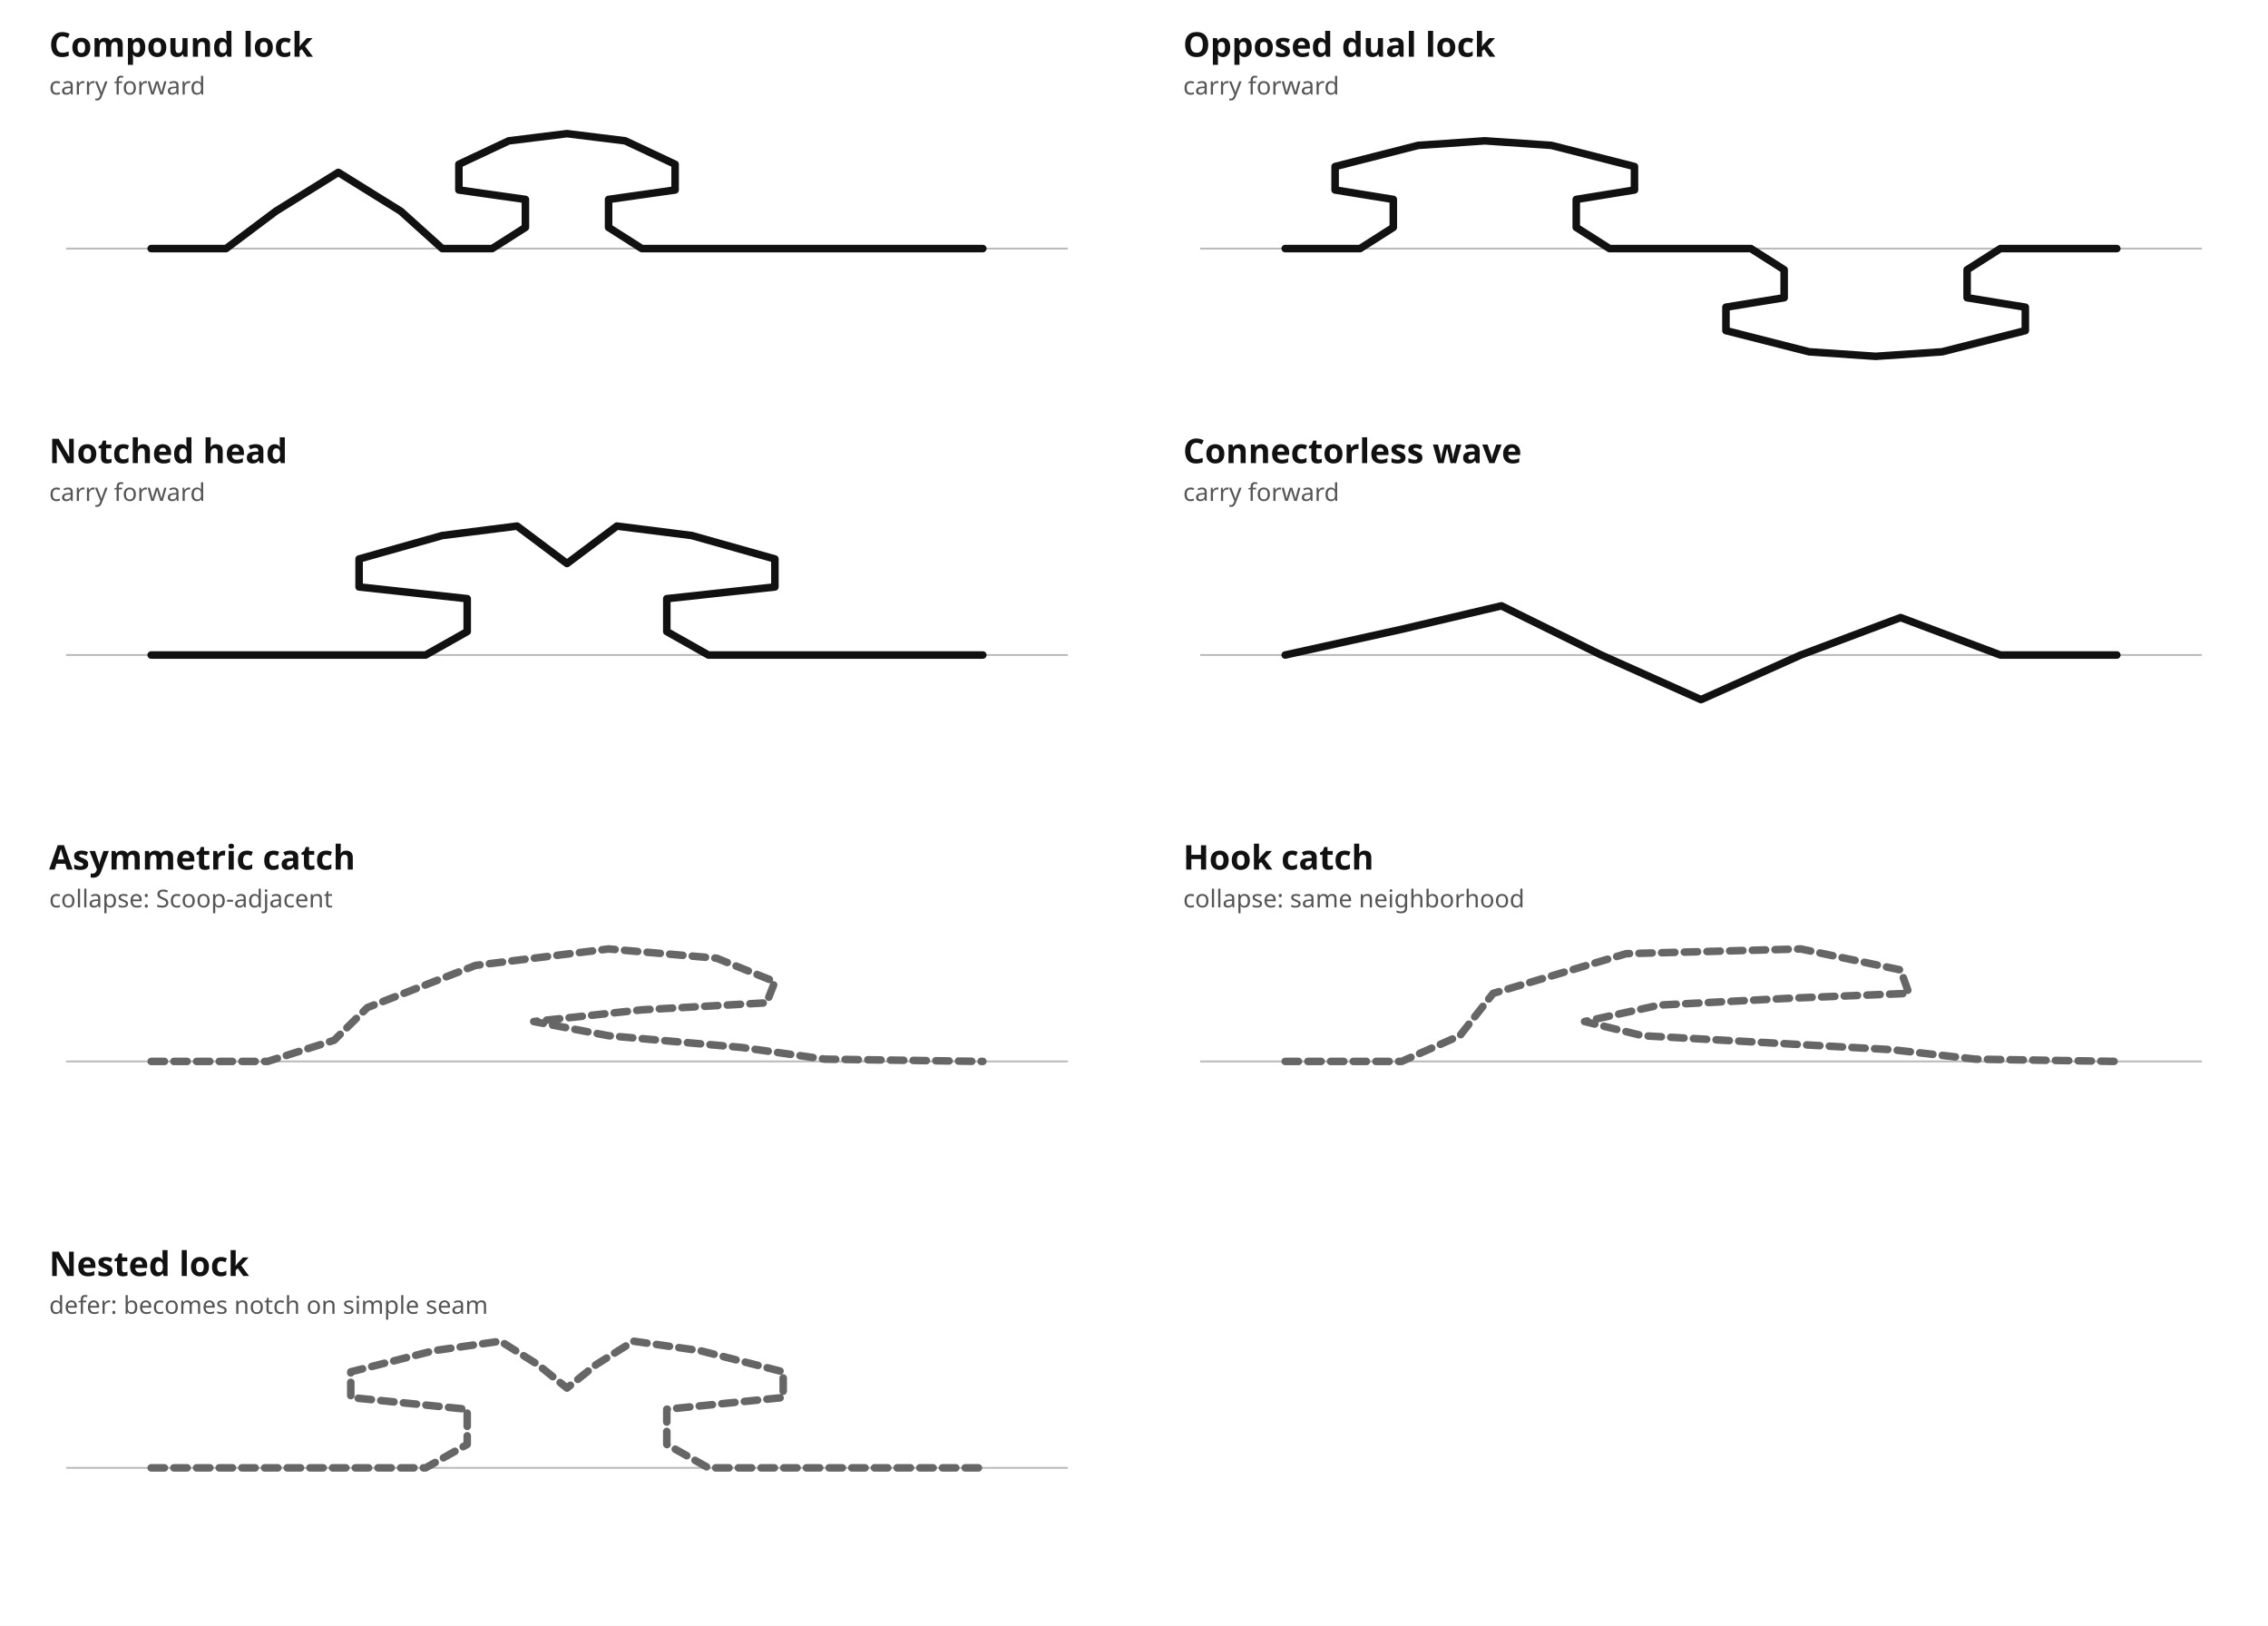
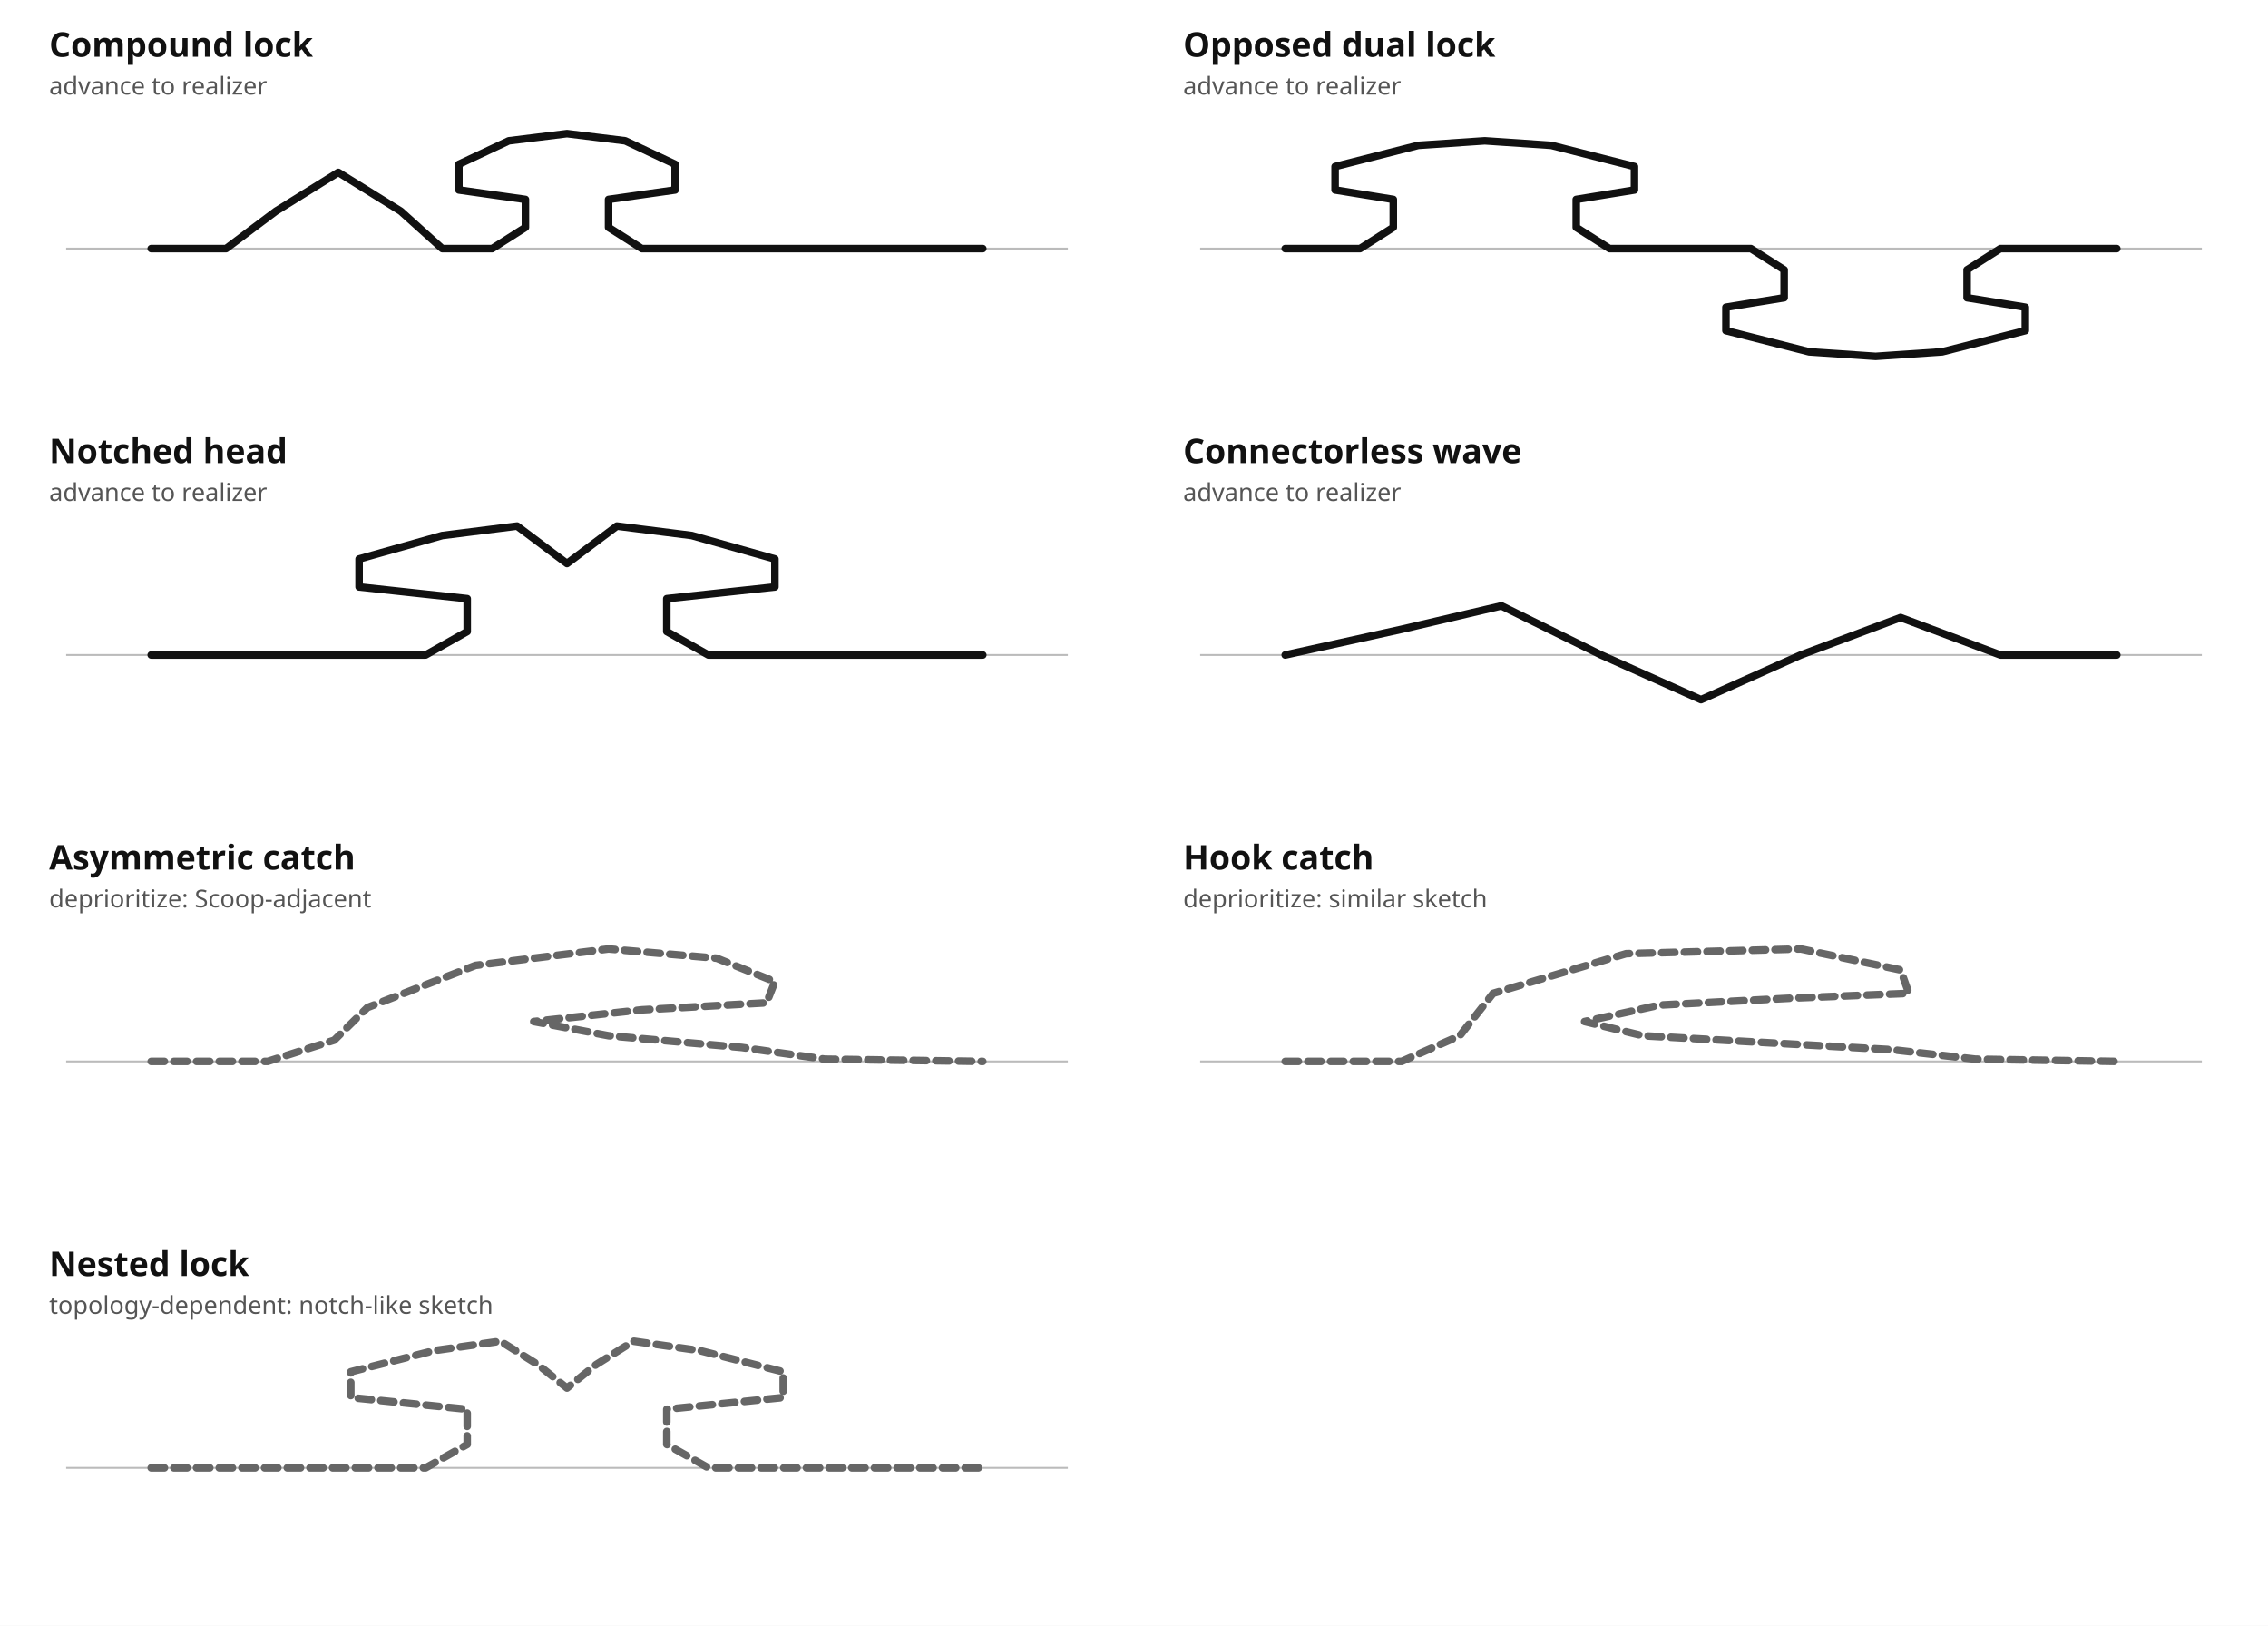
<svg xmlns="http://www.w3.org/2000/svg" viewBox="0 0 1200 860" role="img" aria-labelledby="title desc">
  <rect width="100%" height="100%" fill="white" />
  <style>text{font-family:ui-sans-serif,system-ui,sans-serif;fill:#111}.label{font-size:18px;font-weight:650}.status{font-size:13px;fill:#555}.baseline{stroke:#bbb;stroke-width:1}.shape{fill:none;stroke:#111;stroke-width:4;stroke-linejoin:round;stroke-linecap:round}.carry{stroke:#111}.collapse{stroke:#666;stroke-dasharray:7 5}</style>
  <text class="label" x="26" y="30">Compound lock</text>
-   <text class="status" x="26" y="50">carry forward</text>
+   <text class="status" x="26" y="50">advance to realizer</text>
  <line class="baseline" x1="35" y1="131.5" x2="565" y2="131.5" />
  <polyline class="shape carry" points="80.0,131.5 119.6,131.5 146.0,111.7 179.0,91.2 212.0,111.7 234.0,131.5 260.4,131.5 278.0,120.3 278.0,105.5 242.8,100.5 242.8,86.9 269.2,74.5 300.0,70.7 330.8,74.5 357.2,86.9 357.2,100.5 322.0,105.5 322.0,120.3 339.6,131.5 520.0,131.5" />
  <text class="label" x="626" y="30">Opposed dual lock</text>
-   <text class="status" x="626" y="50">carry forward</text>
+   <text class="status" x="626" y="50">advance to realizer</text>
  <line class="baseline" x1="635" y1="131.5" x2="1165" y2="131.5" />
  <polyline class="shape carry" points="680.0,131.5 719.6,131.5 737.2,120.3 737.2,105.5 706.4,100.5 706.4,88.1 750.4,76.9 785.6,74.5 820.8,76.9 864.8,88.1 864.8,100.5 834.0,105.5 834.0,120.3 851.6,131.5 926.4,131.5 944.0,142.7 944.0,157.5 913.2,162.5 913.2,174.9 957.2,186.1 992.4,188.5 1027.6,186.1 1071.6,174.9 1071.6,162.5 1040.8,157.5 1040.8,142.7 1058.4,131.5 1120.0,131.5" />
  <text class="label" x="26" y="245">Notched head</text>
-   <text class="status" x="26" y="265">carry forward</text>
+   <text class="status" x="26" y="265">advance to realizer</text>
  <line class="baseline" x1="35" y1="346.5" x2="565" y2="346.5" />
  <polyline class="shape carry" points="80.0,346.5 225.2,346.5 247.2,334.1 247.2,316.7 190.0,310.5 190.0,295.7 234.0,283.3 273.6,278.3 300.0,298.1 326.4,278.3 366.0,283.3 410.0,295.7 410.0,310.5 352.8,316.7 352.8,334.1 374.8,346.5 520.0,346.5" />
  <text class="label" x="626" y="245">Connectorless wave</text>
-   <text class="status" x="626" y="265">carry forward</text>
+   <text class="status" x="626" y="265">advance to realizer</text>
  <line class="baseline" x1="635" y1="346.5" x2="1165" y2="346.5" />
  <polyline class="shape carry" points="680.0,346.5 741.6,332.9 794.4,320.5 847.2,346.5 900.0,370.1 952.8,346.5 1005.6,326.7 1058.4,346.5 1120.0,346.5" />
  <text class="label" x="26" y="460">Asymmetric catch</text>
-   <text class="status" x="26" y="480">collapse: Scoop-adjacent</text>
+   <text class="status" x="26" y="480">deprioritize: Scoop-adjacent</text>
  <line class="baseline" x1="35" y1="561.5" x2="565" y2="561.5" />
  <polyline class="shape collapse" points="80.0,561.5 141.6,561.5 176.8,550.3 194.4,533.0 251.6,510.7 322.0,502.0 379.2,506.9 410.0,519.3 405.6,530.5 339.6,534.2 282.4,540.4 322.0,547.9 392.4,554.1 436.4,560.3 520.0,561.5" />
  <text class="label" x="626" y="460">Hook catch</text>
-   <text class="status" x="626" y="480">collapse: same neighborhood</text>
+   <text class="status" x="626" y="480">deprioritize: similar sketch</text>
  <line class="baseline" x1="635" y1="561.5" x2="1165" y2="561.5" />
  <polyline class="shape collapse" points="680.0,561.5 741.6,561.5 772.4,547.9 790.0,525.5 860.4,504.5 952.8,502.0 1005.6,513.1 1010.0,525.5 948.4,528.0 878.0,531.7 838.4,540.4 869.2,547.9 935.2,551.6 1001.2,555.3 1045.2,560.3 1120.0,561.5" />
  <text class="label" x="26" y="675">Nested lock</text>
-   <text class="status" x="26" y="695">defer: becomes notch on simple seam</text>
+   <text class="status" x="26" y="695">topology-dependent: notch-like sketch</text>
  <line class="baseline" x1="35" y1="776.5" x2="565" y2="776.5" />
  <polyline class="shape collapse" points="80.0,776.5 225.2,776.5 247.2,764.1 247.2,745.5 185.6,739.3 185.6,725.7 229.6,714.5 264.8,709.5 284.6,721.9 300.0,734.3 315.4,721.9 335.2,709.5 370.4,714.5 414.4,725.7 414.4,739.3 352.8,745.5 352.8,764.1 374.8,776.5 520.0,776.5" />
</svg>
